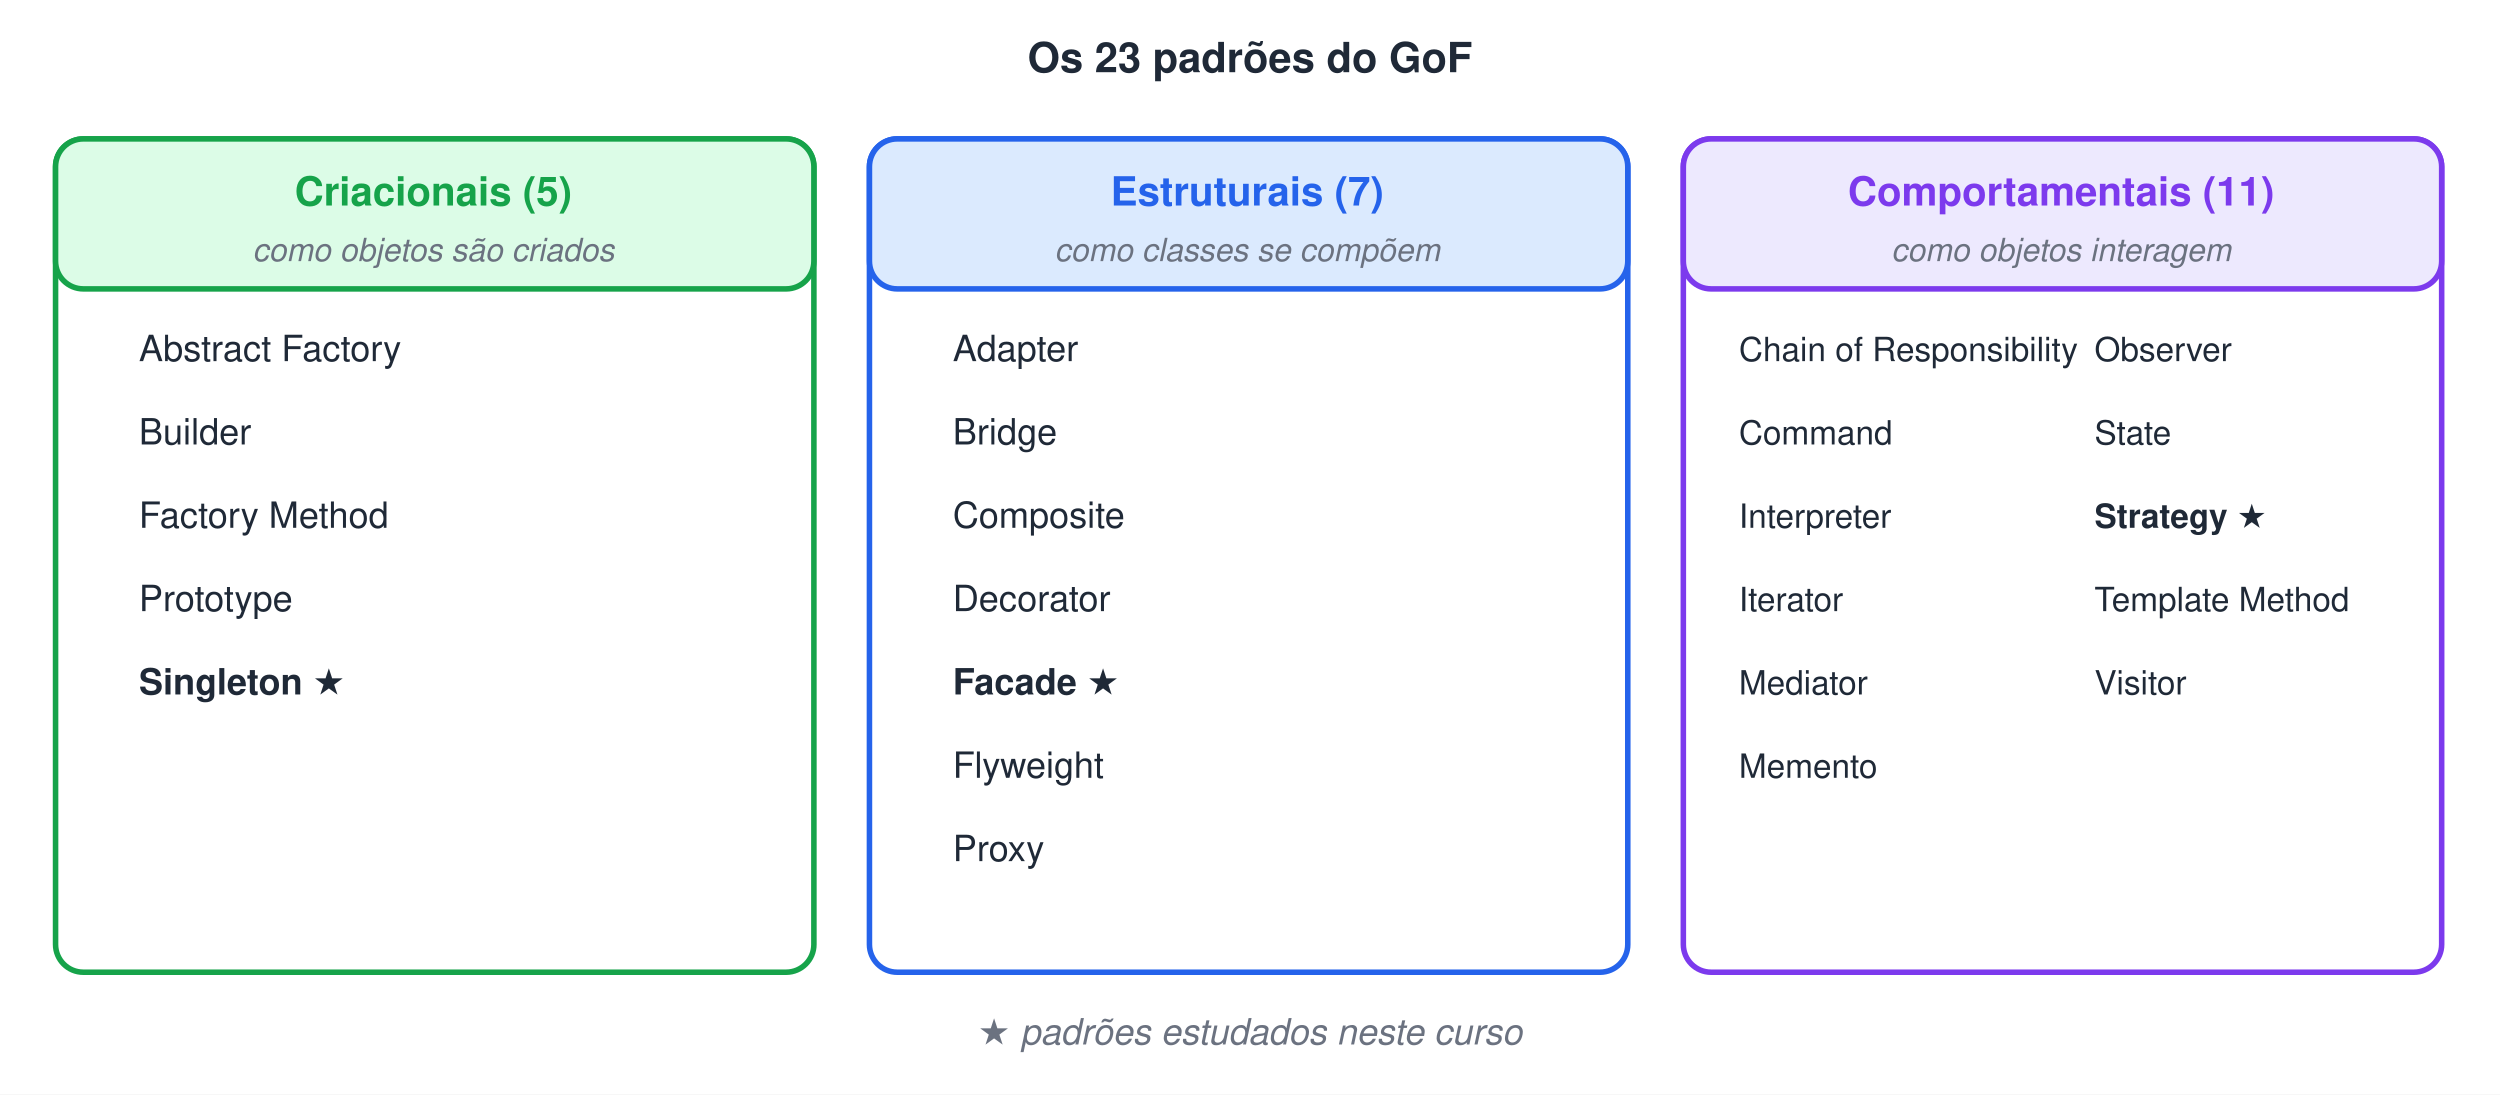
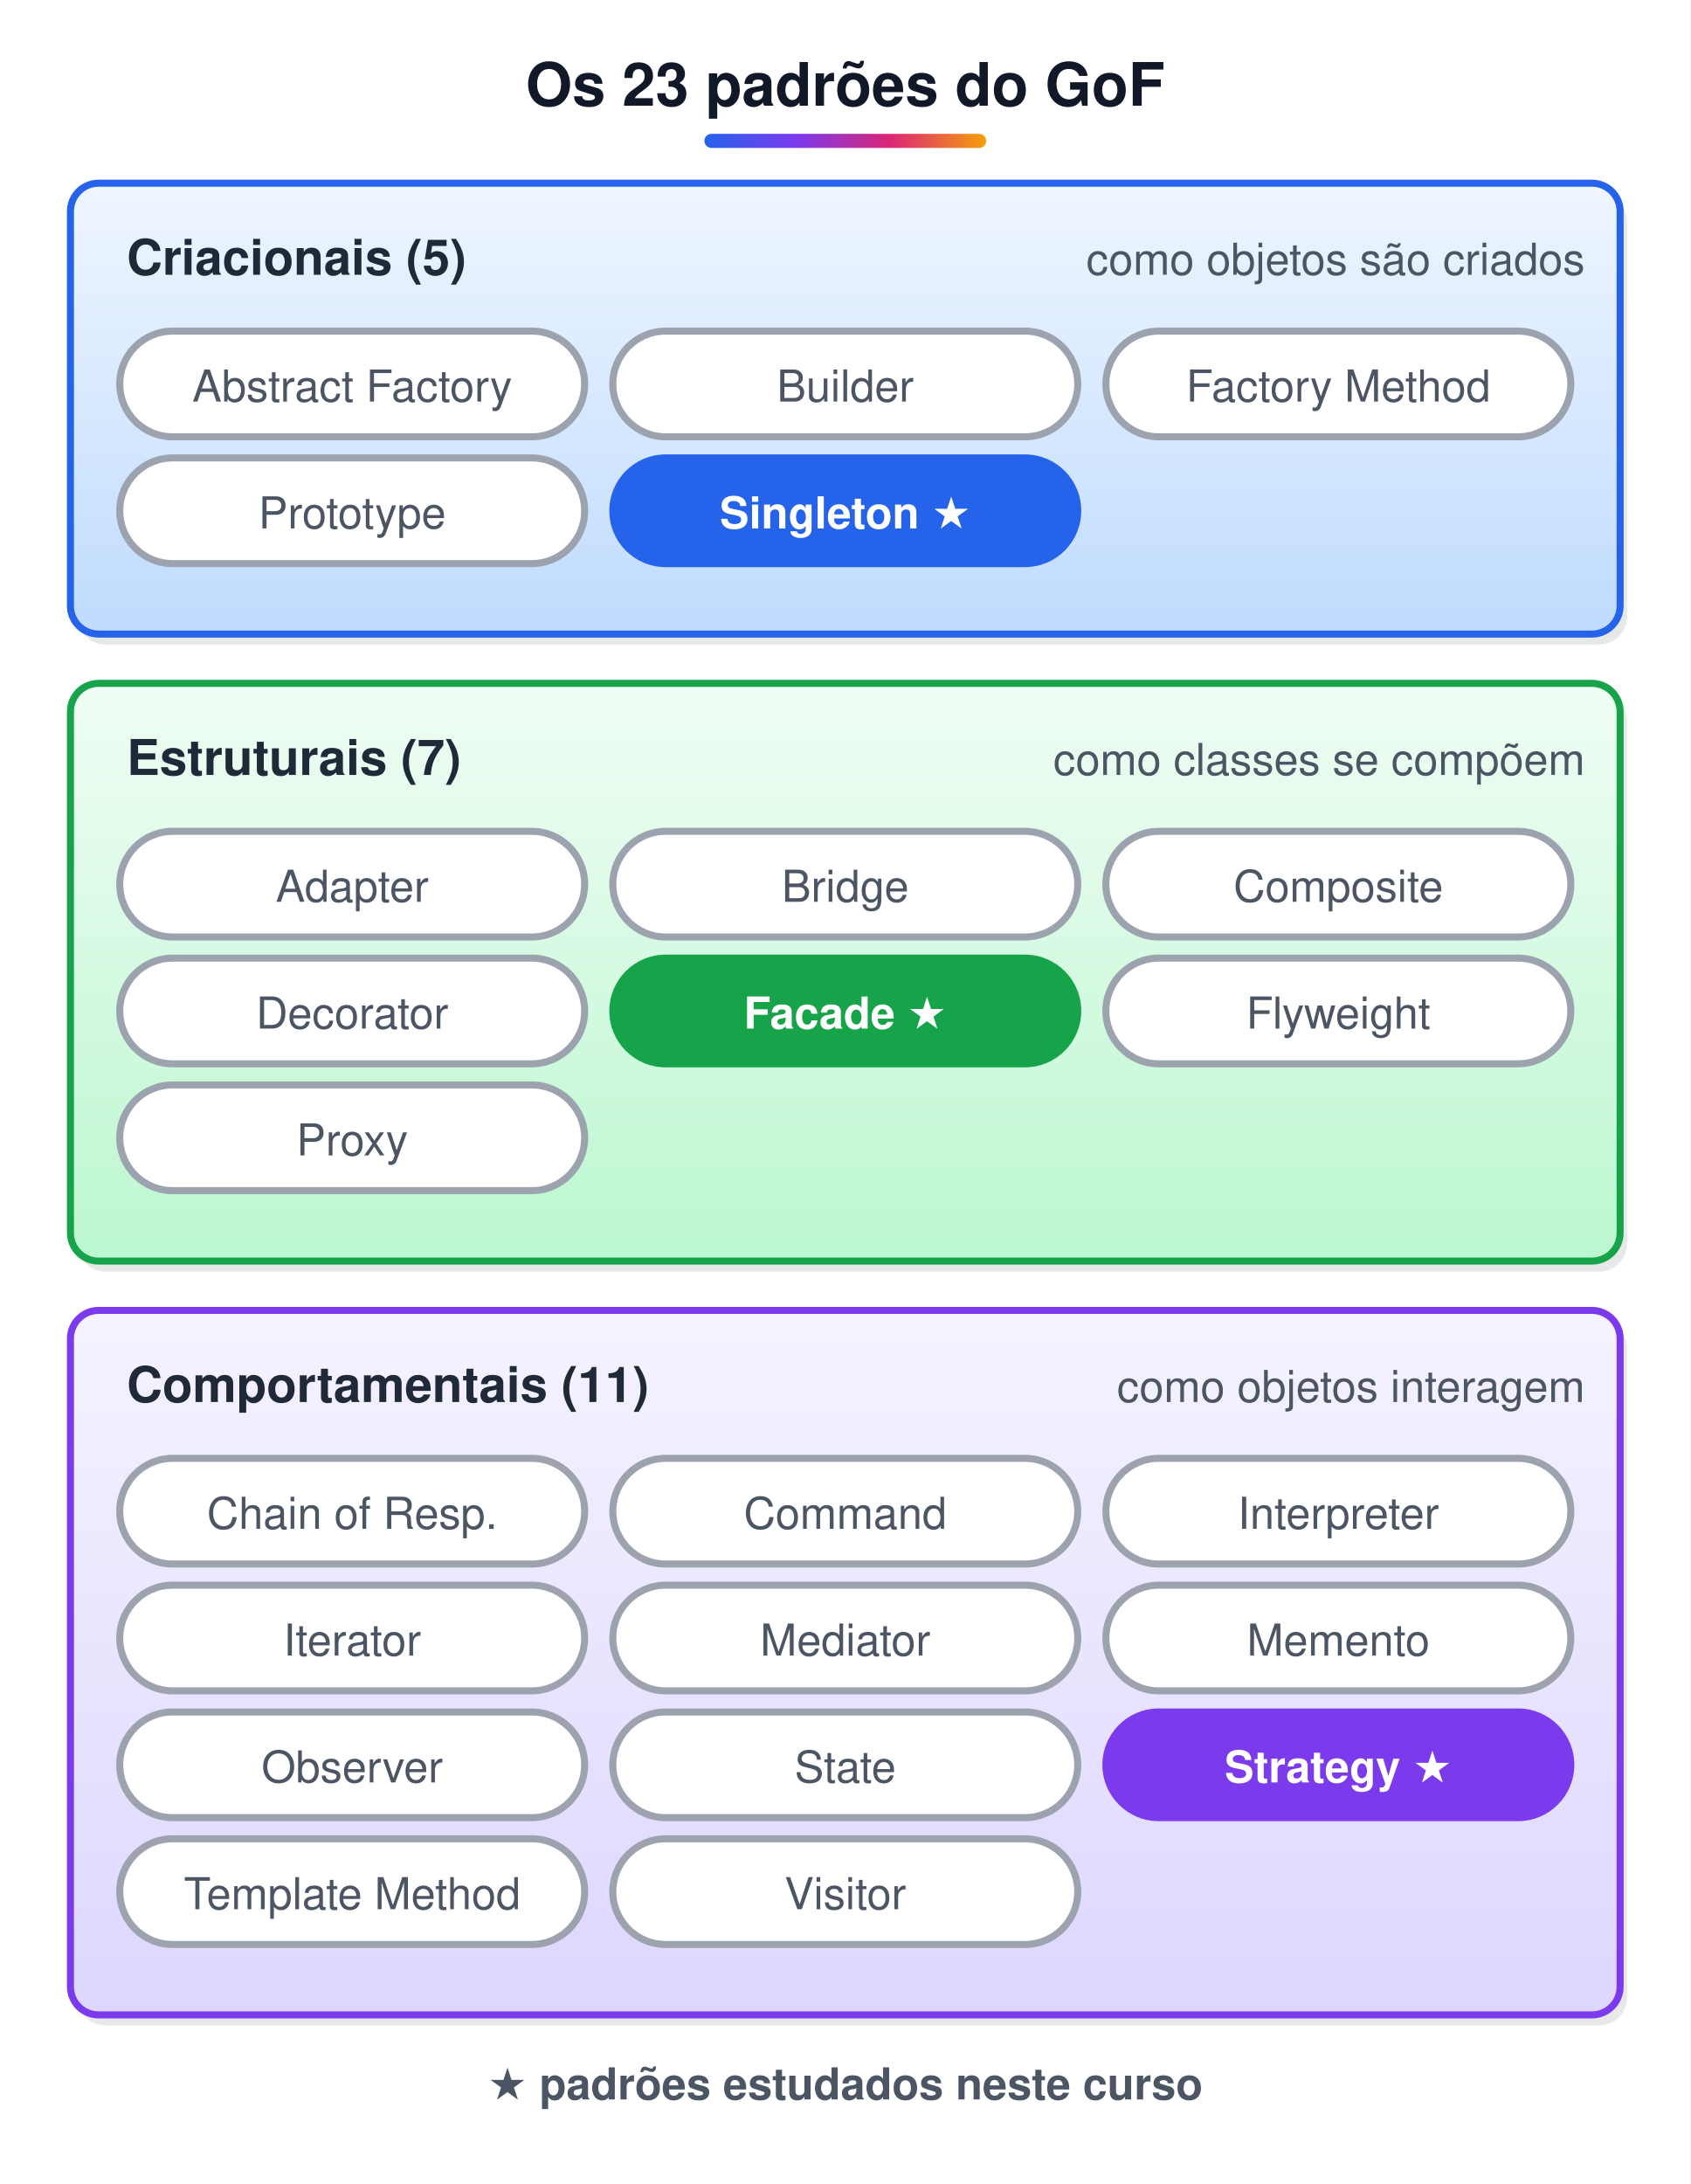
- <svg xmlns="http://www.w3.org/2000/svg" width="900" height="394" viewBox="0 0 900 394">
-   <style>text{font-family:Helvetica, Arial, 'DejaVu Sans', sans-serif}.m{font-family:Menlo, Consolas, 'DejaVu Sans Mono', monospace}</style>
-   <rect width="100%" height="100%" fill="#ffffff" />
-   <text x="450" y="26" font-size="15" font-weight="bold" fill="#1F2937" text-anchor="middle">Os 23 padrões do GoF</text>
-   <rect x="20" y="50" width="273" height="300" rx="10" fill="#fff" stroke="#16A34A" stroke-width="2" />
-   <rect x="20" y="50" width="273" height="54" rx="10" fill="#DCFCE7" stroke="#16A34A" stroke-width="2" />
-   <text x="156" y="74" font-size="14.5" font-weight="bold" fill="#16A34A" text-anchor="middle">Criacionais (5)</text>
-   <text x="156" y="94" font-size="11.5" font-style="italic" fill="#6B7280" text-anchor="middle">como objetos são criados</text>
-   <text x="50" y="130" font-size="13" fill="#1F2937">Abstract Factory</text>
-   <text x="50" y="160" font-size="13" fill="#1F2937">Builder</text>
-   <text x="50" y="190" font-size="13" fill="#1F2937">Factory Method</text>
-   <text x="50" y="220" font-size="13" fill="#1F2937">Prototype</text>
-   <text x="50" y="250" font-size="13" font-weight="bold" fill="#1F2937">Singleton ★</text>
-   <rect x="313" y="50" width="273" height="300" rx="10" fill="#fff" stroke="#2563EB" stroke-width="2" />
-   <rect x="313" y="50" width="273" height="54" rx="10" fill="#DBEAFE" stroke="#2563EB" stroke-width="2" />
-   <text x="449" y="74" font-size="14.5" font-weight="bold" fill="#2563EB" text-anchor="middle">Estruturais (7)</text>
-   <text x="449" y="94" font-size="11.5" font-style="italic" fill="#6B7280" text-anchor="middle">como classes se compõem</text>
-   <text x="343" y="130" font-size="13" fill="#1F2937">Adapter</text>
-   <text x="343" y="160" font-size="13" fill="#1F2937">Bridge</text>
-   <text x="343" y="190" font-size="13" fill="#1F2937">Composite</text>
-   <text x="343" y="220" font-size="13" fill="#1F2937">Decorator</text>
-   <text x="343" y="250" font-size="13" font-weight="bold" fill="#1F2937">Facade ★</text>
-   <text x="343" y="280" font-size="13" fill="#1F2937">Flyweight</text>
-   <text x="343" y="310" font-size="13" fill="#1F2937">Proxy</text>
-   <rect x="606" y="50" width="273" height="300" rx="10" fill="#fff" stroke="#7C3AED" stroke-width="2" />
-   <rect x="606" y="50" width="273" height="54" rx="10" fill="#EDE9FE" stroke="#7C3AED" stroke-width="2" />
-   <text x="742" y="74" font-size="14.5" font-weight="bold" fill="#7C3AED" text-anchor="middle">Comportamentais (11)</text>
-   <text x="742" y="94" font-size="11.5" font-style="italic" fill="#6B7280" text-anchor="middle">como objetos interagem</text>
-   <text x="626" y="130" font-size="12" fill="#1F2937">Chain of Responsibility</text>
-   <text x="626" y="160" font-size="12" fill="#1F2937">Command</text>
-   <text x="626" y="190" font-size="12" fill="#1F2937">Interpreter</text>
-   <text x="626" y="220" font-size="12" fill="#1F2937">Iterator</text>
-   <text x="626" y="250" font-size="12" fill="#1F2937">Mediator</text>
-   <text x="626" y="280" font-size="12" fill="#1F2937">Memento</text>
-   <text x="754" y="130" font-size="12" fill="#1F2937">Observer</text>
-   <text x="754" y="160" font-size="12" fill="#1F2937">State</text>
-   <text x="754" y="190" font-size="12" font-weight="bold" fill="#1F2937">Strategy ★</text>
-   <text x="754" y="220" font-size="12" fill="#1F2937">Template Method</text>
-   <text x="754" y="250" font-size="12" fill="#1F2937">Visitor</text>
-   <text x="450" y="376" font-size="13" font-style="italic" fill="#6B7280" text-anchor="middle">★ padrões estudados neste curso</text>
+ <svg xmlns="http://www.w3.org/2000/svg" width="480" height="620" viewBox="0 0 480 620">
+   <style>text{white-space:pre;font-family:Helvetica,Arial,sans-serif;font-size:14px;fill:#1F2937}.t{font-size:17px;font-weight:bold;fill:#111827}.b{font-weight:bold}.m{font-family:Menlo,Consolas,monospace;font-size:13px}.s{font-size:12.5px;fill:#4B5563}.n{font-size:13px;font-style:italic;fill:#4B5563}.c{text-anchor:middle}.r{text-anchor:end}.w{fill:#fff}.xB{fill:url(#gB);stroke:#2563EB}.hB{fill:#2563EB;stroke:#2563EB}.fB{fill:#2563EB}.xG{fill:url(#gG);stroke:#16A34A}.hG{fill:#16A34A;stroke:#16A34A}.fG{fill:#16A34A}.xO{fill:url(#gO);stroke:#D97706}.hO{fill:#D97706;stroke:#D97706}.fO{fill:#D97706}.xP{fill:url(#gP);stroke:#7C3AED}.hP{fill:#7C3AED;stroke:#7C3AED}.fP{fill:#7C3AED}.xR{fill:url(#gR);stroke:#DC2626}.hR{fill:#DC2626;stroke:#DC2626}.fR{fill:#DC2626}.xY{fill:url(#gY);stroke:#6B7280}.hY{fill:#6B7280;stroke:#6B7280}.fY{fill:#6B7280}.xT{fill:url(#gT);stroke:#0D9488}.hT{fill:#0D9488;stroke:#0D9488}.fT{fill:#0D9488}.xK{fill:url(#gK);stroke:#DB2777}.hK{fill:#DB2777;stroke:#DB2777}.fK{fill:#DB2777}.xW{fill:url(#gW);stroke:#9CA3AF}.hW{fill:#9CA3AF;stroke:#9CA3AF}.fW{fill:#9CA3AF}.xZ{fill:url(#gZ);stroke:#DDD6FE}.hZ{fill:#DDD6FE;stroke:#DDD6FE}.fZ{fill:#DDD6FE}.xV{fill:url(#gV);stroke:#E5E7EB}.hV{fill:#E5E7EB;stroke:#E5E7EB}.fV{fill:#E5E7EB}rect,ellipse,polygon,circle{stroke-width:2}.l{stroke:#475569;stroke-width:2.2;fill:none}.d{stroke-dasharray:6 4}.sh{fill:#0F172A;opacity:.10;stroke:none}</style>
+   <defs>
+     <linearGradient id="gB" x1="0" y1="0" x2="0" y2="1">
+       <stop offset="0" stop-color="#EFF6FF" />
+       <stop offset="1" stop-color="#BFDBFE" />
+     </linearGradient>
+     <linearGradient id="gG" x1="0" y1="0" x2="0" y2="1">
+       <stop offset="0" stop-color="#F0FDF4" />
+       <stop offset="1" stop-color="#BBF7D0" />
+     </linearGradient>
+     <linearGradient id="gO" x1="0" y1="0" x2="0" y2="1">
+       <stop offset="0" stop-color="#FFFBEB" />
+       <stop offset="1" stop-color="#FDE68A" />
+     </linearGradient>
+     <linearGradient id="gP" x1="0" y1="0" x2="0" y2="1">
+       <stop offset="0" stop-color="#F5F3FF" />
+       <stop offset="1" stop-color="#DDD6FE" />
+     </linearGradient>
+     <linearGradient id="gR" x1="0" y1="0" x2="0" y2="1">
+       <stop offset="0" stop-color="#FEF2F2" />
+       <stop offset="1" stop-color="#FECACA" />
+     </linearGradient>
+     <linearGradient id="gY" x1="0" y1="0" x2="0" y2="1">
+       <stop offset="0" stop-color="#F9FAFB" />
+       <stop offset="1" stop-color="#E5E7EB" />
+     </linearGradient>
+     <linearGradient id="gT" x1="0" y1="0" x2="0" y2="1">
+       <stop offset="0" stop-color="#F0FDFA" />
+       <stop offset="1" stop-color="#99F6E4" />
+     </linearGradient>
+     <linearGradient id="gK" x1="0" y1="0" x2="0" y2="1">
+       <stop offset="0" stop-color="#FDF2F8" />
+       <stop offset="1" stop-color="#FBCFE8" />
+     </linearGradient>
+     <linearGradient id="gW" x1="0" y1="0" x2="0" y2="1">
+       <stop offset="0" stop-color="#FFFFFF" />
+       <stop offset="1" stop-color="#FFFFFF" />
+     </linearGradient>
+     <linearGradient id="gZ" x1="0" y1="0" x2="0" y2="1">
+       <stop offset="0" stop-color="#F5F3FF" />
+       <stop offset="1" stop-color="#F5F3FF" />
+     </linearGradient>
+     <linearGradient id="gV" x1="0" y1="0" x2="0" y2="1">
+       <stop offset="0" stop-color="#FFFFFF" />
+       <stop offset="1" stop-color="#FFFFFF" />
+     </linearGradient>
+     <linearGradient id="gT0" x1="0" y1="0" x2="1" y2="0">
+       <stop offset="0" stop-color="#2563EB" />
+       <stop offset=".33" stop-color="#7C3AED" />
+       <stop offset=".66" stop-color="#DB2777" />
+       <stop offset="1" stop-color="#F59E0B" />
+     </linearGradient>
+     <marker id="a" viewBox="0 0 10 10" refX="9" refY="5" markerWidth="6.5" markerHeight="6.5" orient="auto-start-reverse">
+       <path d="M0,0L10,5L0,10z" fill="#475569" />
+     </marker>
+   </defs>
+   <rect width="100%" height="100%" fill="#fff" />
+   <text x="240.0" y="30" class="t c">Os 23 padrões do GoF</text>
+   <rect x="200.0" y="38" width="80" height="4" rx="2" fill="url(#gT0)" />
+   <rect x="22" y="55" width="440" height="128" rx="8" class="sh" />
+   <rect x="20" y="52" width="440" height="128" rx="8" class="xB" />
+   <text x="36" y="78" class="b">Criacionais (5)</text>
+   <text x="450" y="78" class="s r">como objetos são criados</text>
+   <rect x="34" y="94" width="132" height="30" rx="15" class="xW" />
+   <text x="100" y="114" class="s c">Abstract Factory</text>
+   <rect x="174" y="94" width="132" height="30" rx="15" class="xW" />
+   <text x="240" y="114" class="s c">Builder</text>
+   <rect x="314" y="94" width="132" height="30" rx="15" class="xW" />
+   <text x="380" y="114" class="s c">Factory Method</text>
+   <rect x="34" y="130" width="132" height="30" rx="15" class="xW" />
+   <text x="100" y="150" class="s c">Prototype</text>
+   <rect x="174" y="130" width="132" height="30" rx="15" class="hB" />
+   <text x="240" y="150" class="s b c w">Singleton ★</text>
+   <rect x="22" y="197" width="440" height="164" rx="8" class="sh" />
+   <rect x="20" y="194" width="440" height="164" rx="8" class="xG" />
+   <text x="36" y="220" class="b">Estruturais (7)</text>
+   <text x="450" y="220" class="s r">como classes se compõem</text>
+   <rect x="34" y="236" width="132" height="30" rx="15" class="xW" />
+   <text x="100" y="256" class="s c">Adapter</text>
+   <rect x="174" y="236" width="132" height="30" rx="15" class="xW" />
+   <text x="240" y="256" class="s c">Bridge</text>
+   <rect x="314" y="236" width="132" height="30" rx="15" class="xW" />
+   <text x="380" y="256" class="s c">Composite</text>
+   <rect x="34" y="272" width="132" height="30" rx="15" class="xW" />
+   <text x="100" y="292" class="s c">Decorator</text>
+   <rect x="174" y="272" width="132" height="30" rx="15" class="hG" />
+   <text x="240" y="292" class="s b c w">Facade ★</text>
+   <rect x="314" y="272" width="132" height="30" rx="15" class="xW" />
+   <text x="380" y="292" class="s c">Flyweight</text>
+   <rect x="34" y="308" width="132" height="30" rx="15" class="xW" />
+   <text x="100" y="328" class="s c">Proxy</text>
+   <rect x="22" y="375" width="440" height="200" rx="8" class="sh" />
+   <rect x="20" y="372" width="440" height="200" rx="8" class="xP" />
+   <text x="36" y="398" class="b">Comportamentais (11)</text>
+   <text x="450" y="398" class="s r">como objetos interagem</text>
+   <rect x="34" y="414" width="132" height="30" rx="15" class="xW" />
+   <text x="100" y="434" class="s c">Chain of Resp.</text>
+   <rect x="174" y="414" width="132" height="30" rx="15" class="xW" />
+   <text x="240" y="434" class="s c">Command</text>
+   <rect x="314" y="414" width="132" height="30" rx="15" class="xW" />
+   <text x="380" y="434" class="s c">Interpreter</text>
+   <rect x="34" y="450" width="132" height="30" rx="15" class="xW" />
+   <text x="100" y="470" class="s c">Iterator</text>
+   <rect x="174" y="450" width="132" height="30" rx="15" class="xW" />
+   <text x="240" y="470" class="s c">Mediator</text>
+   <rect x="314" y="450" width="132" height="30" rx="15" class="xW" />
+   <text x="380" y="470" class="s c">Memento</text>
+   <rect x="34" y="486" width="132" height="30" rx="15" class="xW" />
+   <text x="100" y="506" class="s c">Observer</text>
+   <rect x="174" y="486" width="132" height="30" rx="15" class="xW" />
+   <text x="240" y="506" class="s c">State</text>
+   <rect x="314" y="486" width="132" height="30" rx="15" class="hP" />
+   <text x="380" y="506" class="s b c w">Strategy ★</text>
+   <rect x="34" y="522" width="132" height="30" rx="15" class="xW" />
+   <text x="100" y="542" class="s c">Template Method</text>
+   <rect x="174" y="522" width="132" height="30" rx="15" class="xW" />
+   <text x="240" y="542" class="s c">Visitor</text>
+   <text x="240" y="596" class="s b c">★ padrões estudados neste curso</text>
</svg>
